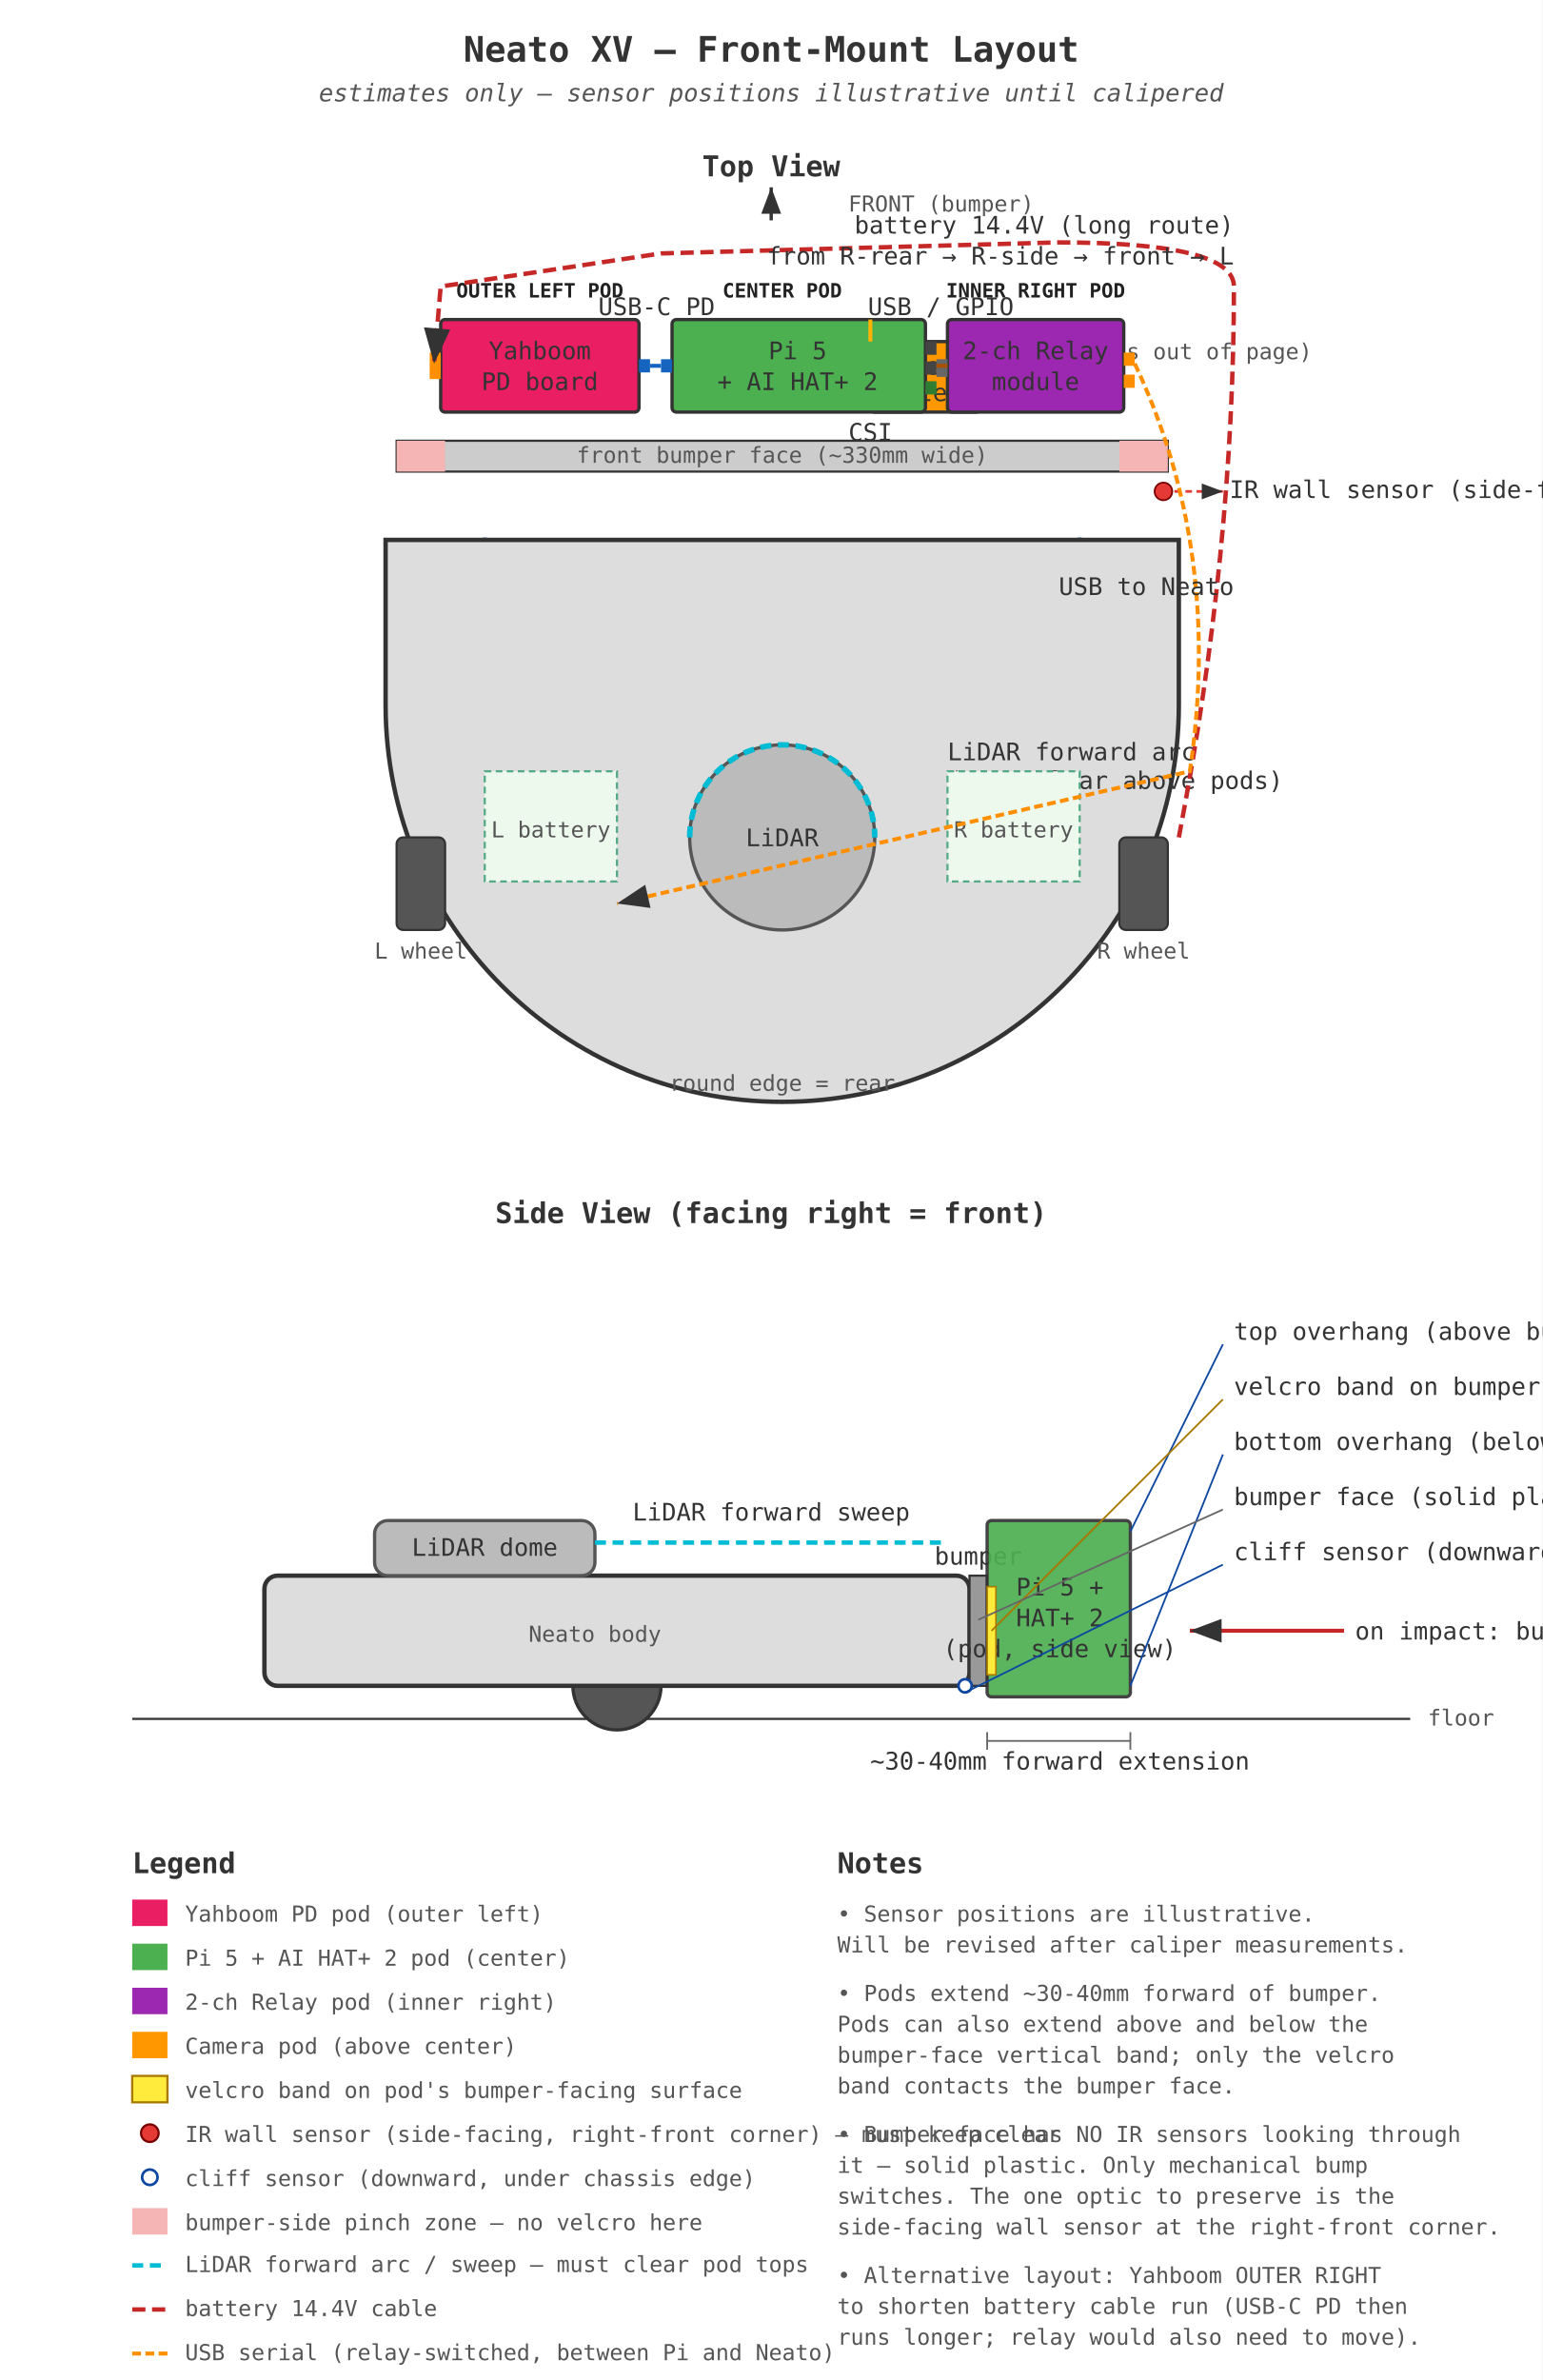
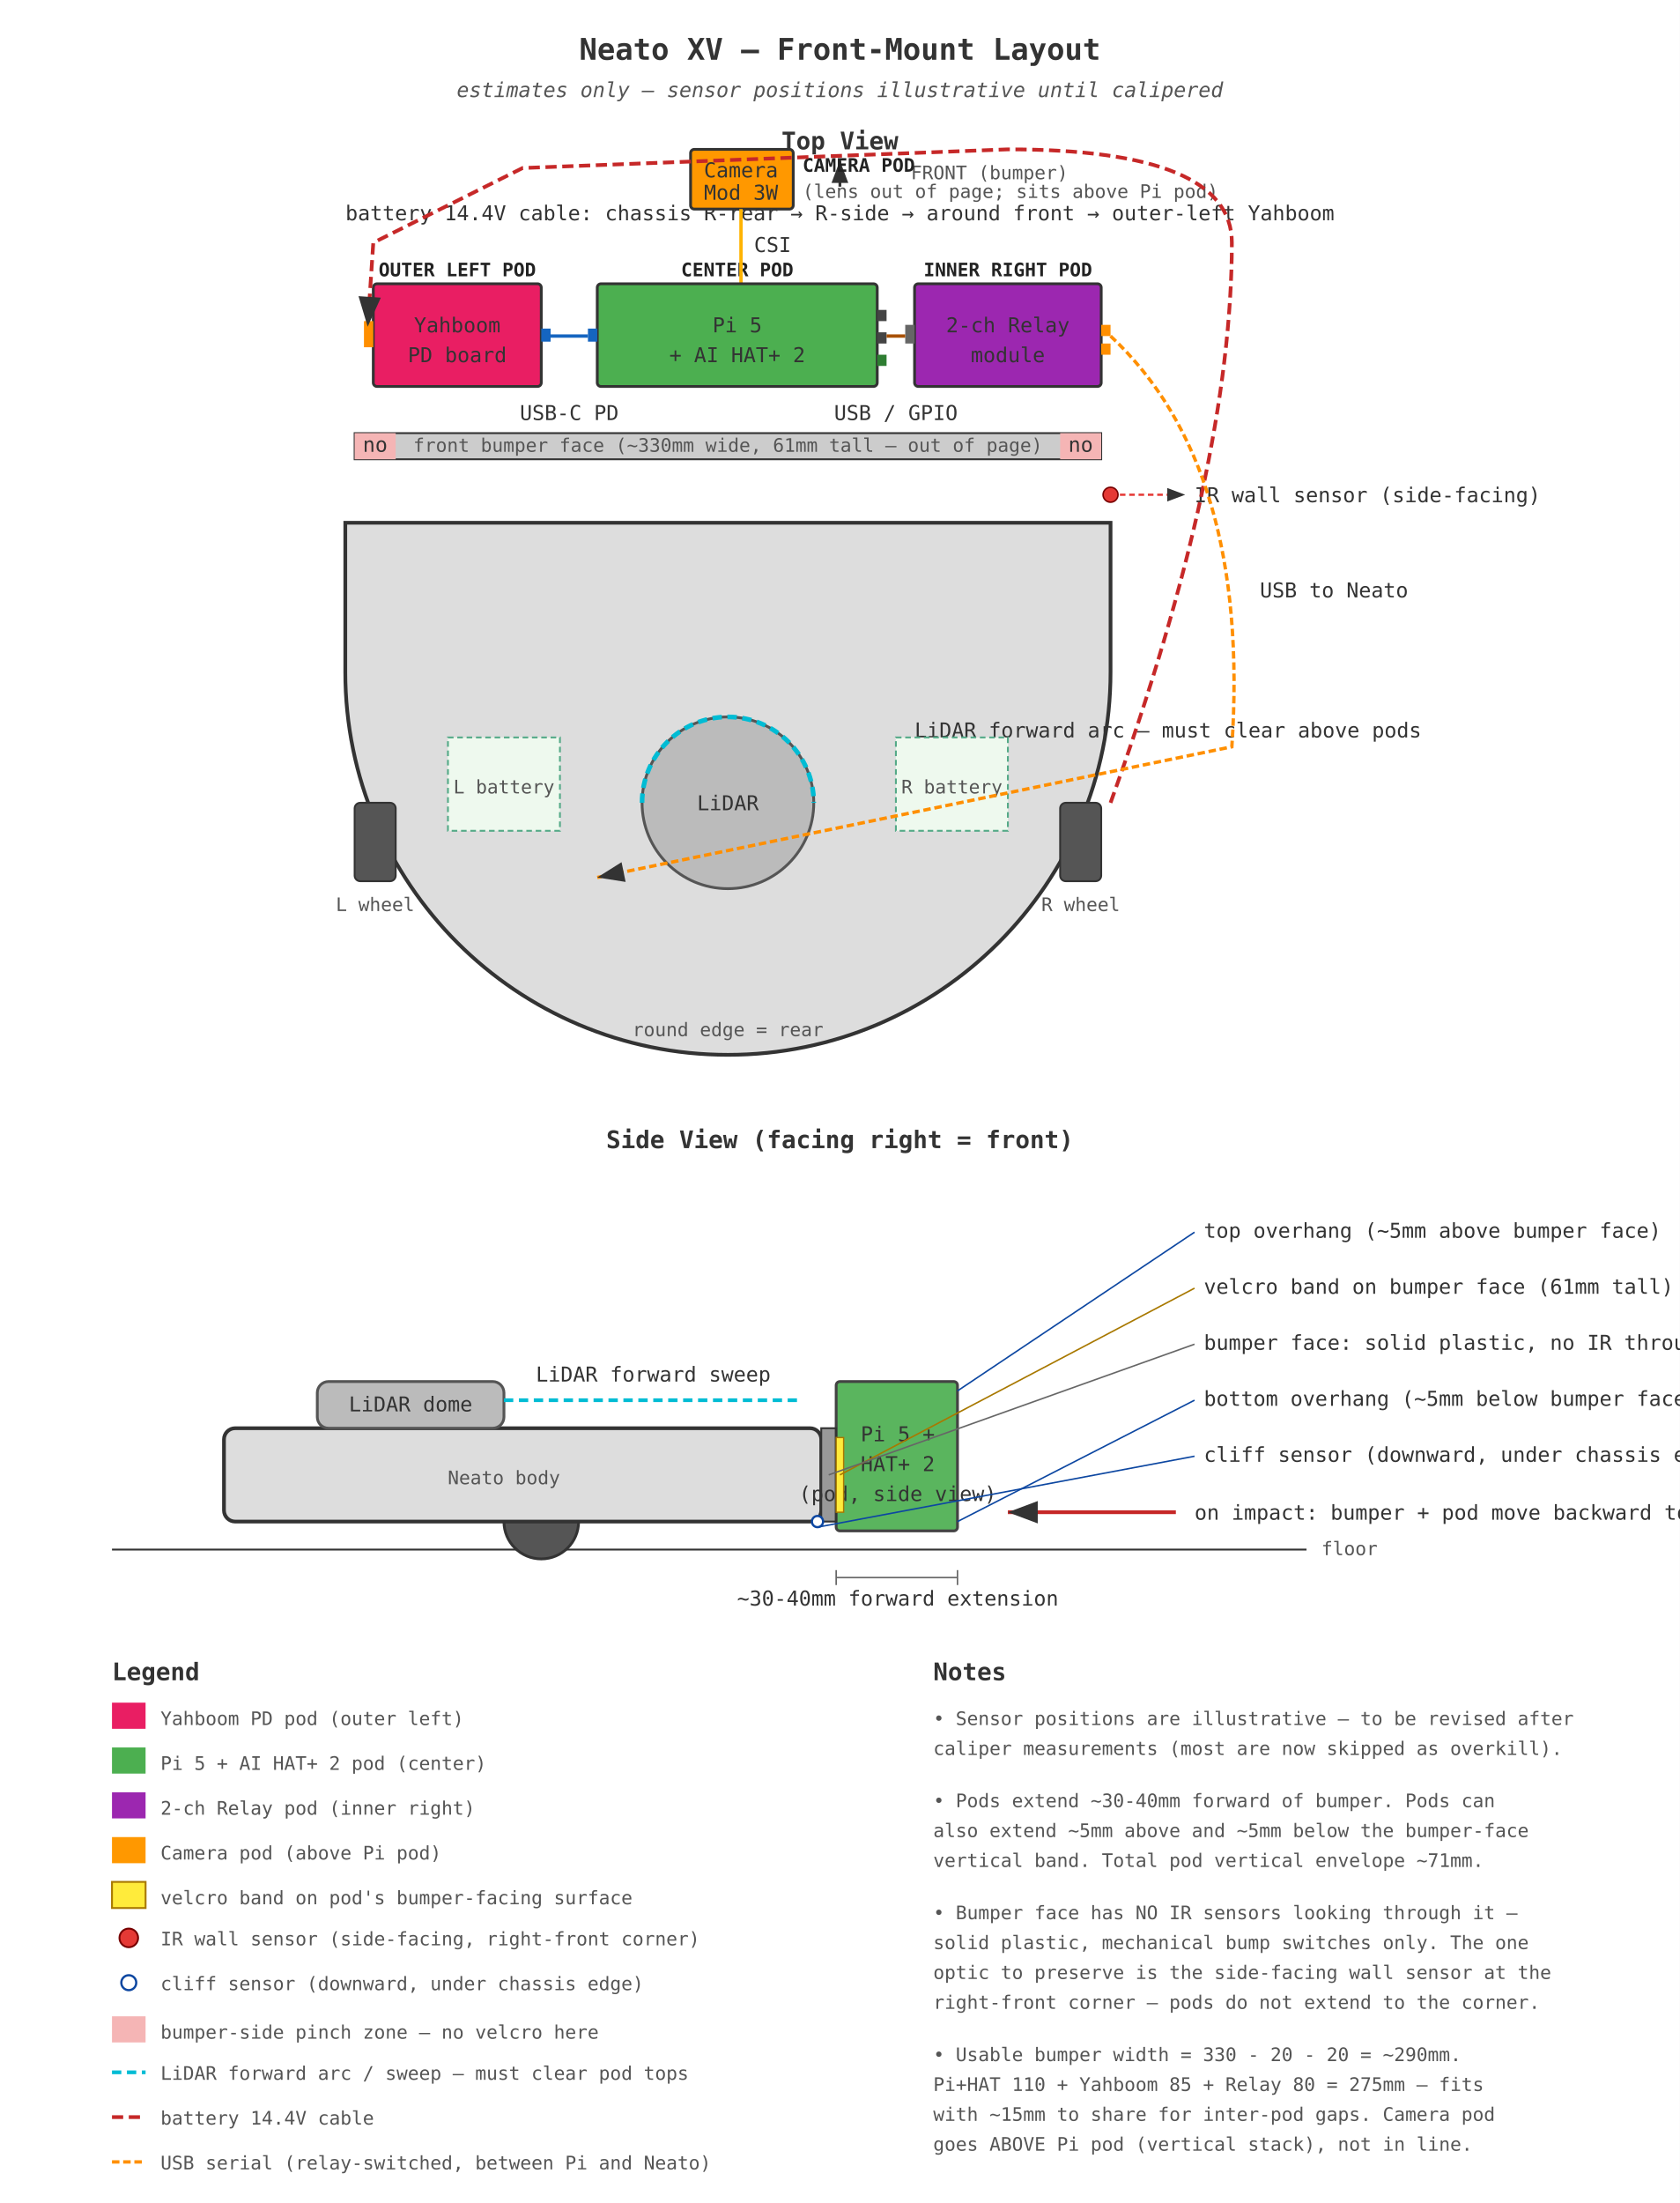
- <svg xmlns="http://www.w3.org/2000/svg" viewBox="0 0 700 1080" width="700" height="1080">
-   <rect width="700" height="1080" fill="#ffffff" />
+ <svg xmlns="http://www.w3.org/2000/svg" viewBox="0 0 900 1180" width="900" height="1180">
+   <rect width="900" height="1180" fill="#ffffff" />
  <style>
    text { font-family: monospace; font-size: 11px; fill: #333; }
    .label { font-size: 13px; font-weight: bold; }
    .title { font-size: 16px; font-weight: bold; }
    .sub   { font-size: 11px; fill: #555; font-style: italic; }
    .dim   { font-size: 10px; fill: #555; }
-     .pod-name-out { font-size: 9px; font-weight: bold; fill: #222; }
+     .pod-name-out { font-size: 10px; font-weight: bold; fill: #222; }
  </style>
  <defs>
    <marker id="arrow" markerWidth="8" markerHeight="6" refX="8" refY="3" orient="auto">
      <path d="M 0 0 L 8 3 L 0 6 Z" fill="#333" />
    </marker>
  </defs>
-   <text x="350" y="28" text-anchor="middle" class="title">Neato XV — Front-Mount Layout</text>
-   <text x="350" y="46" text-anchor="middle" class="sub">estimates only — sensor positions illustrative until calipered</text>
-   <text x="350" y="80" text-anchor="middle" class="label">Top View</text>
-   <line x1="350" y1="100" x2="350" y2="85" stroke="#333" stroke-width="1.5" marker-end="url(#arrow)" />
-   <text x="385" y="96" class="dim">FRONT (bumper)</text>
-   <text x="245" y="135" text-anchor="middle" class="pod-name-out">OUTER LEFT POD</text>
-   <text x="355" y="135" text-anchor="middle" class="pod-name-out">CENTER POD</text>
-   <text x="470" y="135" text-anchor="middle" class="pod-name-out">INNER RIGHT POD</text>
-   <rect x="395" y="155" width="50" height="32" rx="2" fill="#ff9800" stroke="#333" stroke-width="1.5" />
-   <text x="420" y="170" text-anchor="middle" fill="white" font-size="9">Camera</text>
-   <text x="420" y="182" text-anchor="middle" fill="white" font-size="9">Module 3W</text>
-   <text x="445" y="151" text-anchor="start" class="pod-name-out">CAMERA POD</text>
-   <text x="445" y="163" text-anchor="start" class="dim">(lens points out of page)</text>
-   <rect x="200" y="145" width="90" height="42" rx="2" fill="#e91e63" stroke="#333" stroke-width="1.5" />
-   <text x="245" y="163" text-anchor="middle" fill="white" font-size="10">Yahboom</text>
-   <text x="245" y="177" text-anchor="middle" fill="white" font-size="9">PD board</text>
-   <rect x="195" y="160" width="5" height="12" fill="#ff8f00" />
-   <rect x="290" y="163" width="5" height="6" fill="#1565c0" />
-   <rect x="305" y="145" width="115" height="42" rx="2" fill="#4caf50" stroke="#333" stroke-width="1.5" />
-   <text x="362" y="163" text-anchor="middle" fill="white" font-size="10">Pi 5</text>
-   <text x="362" y="177" text-anchor="middle" fill="white" font-size="9">+ AI HAT+ 2</text>
-   <rect x="300" y="163" width="5" height="6" fill="#1565c0" />
-   <rect x="420" y="155" width="5" height="6" fill="#444" />
-   <rect x="420" y="164" width="5" height="6" fill="#444" />
-   <rect x="420" y="173" width="5" height="6" fill="#2e7d32" />
-   <rect x="430" y="145" width="80" height="42" rx="2" fill="#9c27b0" stroke="#333" stroke-width="1.5" />
-   <text x="470" y="163" text-anchor="middle" fill="white" font-size="10">2-ch Relay</text>
-   <text x="470" y="177" text-anchor="middle" fill="white" font-size="9">module</text>
-   <rect x="425" y="163" width="5" height="8" fill="#666" />
-   <rect x="510" y="160" width="5" height="6" fill="#ff8f00" />
-   <rect x="510" y="170" width="5" height="6" fill="#ff8f00" />
-   <rect x="180" y="200" width="350" height="14" fill="#cccccc" stroke="#333" stroke-width="1" />
-   <text x="355" y="210" text-anchor="middle" class="dim">front bumper face (~330mm wide)</text>
-   <rect x="180" y="200" width="22" height="14" fill="#f5b5b5" />
-   <rect x="508" y="200" width="22" height="14" fill="#f5b5b5" />
-   <circle cx="528" cy="223" r="4" fill="#e53935" stroke="#700" stroke-width="0.8" />
-   <line x1="528" y1="223" x2="555" y2="223" stroke="#e53935" stroke-width="1.2" stroke-dasharray="3,2" marker-end="url(#arrow)" />
-   <text x="558" y="226" fill="#a00000" font-size="10">IR wall sensor (side-facing)</text>
-   <circle cx="220" cy="248" r="3.5" fill="#ffffff" stroke="#0d47a1" stroke-width="1.2" />
-   <circle cx="490" cy="248" r="3.5" fill="#ffffff" stroke="#0d47a1" stroke-width="1.2" />
-   <text x="220" y="265" text-anchor="middle" class="dim" fill="#0d47a1">cliff L</text>
-   <text x="490" y="265" text-anchor="middle" class="dim" fill="#0d47a1">cliff R</text>
-   <path d="M 175 245 L 535 245 L 535 320 A 180 180 0 0 1 175 320 Z" fill="#dddddd" stroke="#333" stroke-width="2" />
-   <rect x="180" y="380" width="22" height="42" rx="3" fill="#555" stroke="#333" stroke-width="1" />
-   <rect x="508" y="380" width="22" height="42" rx="3" fill="#555" stroke="#333" stroke-width="1" />
-   <text x="191" y="435" text-anchor="middle" class="dim">L wheel</text>
-   <text x="519" y="435" text-anchor="middle" class="dim">R wheel</text>
-   <circle cx="355" cy="380" r="42" fill="#bbbbbb" stroke="#555" stroke-width="1.5" />
-   <text x="355" y="384" text-anchor="middle" fill="#333" font-size="11">LiDAR</text>
-   <path d="M 313 380 A 42 42 0 0 1 397 380" fill="none" stroke="#00bcd4" stroke-width="2.5" stroke-dasharray="5,3" />
-   <text x="430" y="345" fill="#00bcd4" font-size="10">LiDAR forward arc</text>
-   <text x="430" y="358" fill="#00bcd4" font-size="10">(must clear above pods)</text>
-   <rect x="220" y="350" width="60" height="50" fill="#eef9ee" stroke="#5a8" stroke-dasharray="3,2" />
-   <text x="250" y="380" text-anchor="middle" class="dim" fill="#3a6">L battery</text>
-   <rect x="430" y="350" width="60" height="50" fill="#eef9ee" stroke="#5a8" stroke-dasharray="3,2" />
-   <text x="460" y="380" text-anchor="middle" class="dim" fill="#3a6">R battery</text>
-   <text x="355" y="495" text-anchor="middle" class="dim">round edge = rear</text>
-   <path d="M 535 380 Q 560 250 560 130 Q 560 110 480 110 L 300 115 L 200 130 L 197 165" fill="none" stroke="#c62828" stroke-width="2" stroke-dasharray="6,3" marker-end="url(#arrow)" />
-   <text x="560" y="106" text-anchor="end" fill="#c62828" font-size="10">battery 14.4V (long route)</text>
-   <text x="560" y="120" text-anchor="end" fill="#c62828" font-size="9">from R-rear → R-side → front → L</text>
-   <line x1="295" y1="166" x2="300" y2="166" stroke="#1565c0" stroke-width="1.8" />
-   <text x="298" y="143" text-anchor="middle" fill="#1565c0" font-size="9">USB-C PD</text>
-   <line x1="425" y1="166" x2="430" y2="166" stroke="#a85000" stroke-width="1.8" />
-   <text x="427" y="143" text-anchor="middle" fill="#a85000" font-size="9">USB / GPIO</text>
-   <path d="M 515 165 Q 555 250 540 350 L 280 410" fill="none" stroke="#ff8f00" stroke-width="1.8" stroke-dasharray="4,2" marker-end="url(#arrow)" />
-   <text x="560" y="270" text-anchor="end" fill="#ff8f00" font-size="10">USB to Neato</text>
-   <line x1="395" y1="155" x2="395" y2="145" stroke="#ffb300" stroke-width="1.8" />
-   <text x="395" y="200" text-anchor="middle" fill="#ffb300" font-size="9">CSI</text>
-   <text x="350" y="555" text-anchor="middle" class="label">Side View (facing right = front)</text>
-   <line x1="60" y1="780" x2="640" y2="780" stroke="#333" stroke-width="1" />
-   <text x="648" y="783" class="dim">floor</text>
-   <circle cx="280" cy="765" r="20" fill="#555" stroke="#333" stroke-width="1.5" />
-   <rect x="120" y="715" width="320" height="50" rx="6" fill="#dddddd" stroke="#333" stroke-width="2" />
-   <text x="270" y="745" text-anchor="middle" class="dim">Neato body</text>
-   <rect x="170" y="690" width="100" height="25" rx="6" fill="#bbbbbb" stroke="#555" stroke-width="1.5" />
-   <text x="220" y="706" text-anchor="middle" fill="#333" font-size="10">LiDAR dome</text>
-   <line x1="270" y1="700" x2="430" y2="700" stroke="#00bcd4" stroke-width="2" stroke-dasharray="5,3" />
-   <text x="350" y="690" text-anchor="middle" fill="#00bcd4" font-size="10">LiDAR forward sweep</text>
-   <rect x="440" y="715" width="8" height="50" fill="#999" stroke="#333" stroke-width="1" />
-   <text x="444" y="710" text-anchor="middle" fill="#333" font-size="10">bumper</text>
-   <circle cx="438" cy="765" r="3" fill="#fff" stroke="#0d47a1" stroke-width="1.2" />
-   <rect x="448" y="690" width="65" height="80" rx="2" fill="#4caf50" stroke="#333" stroke-width="1.5" opacity="0.92" />
-   <text x="481" y="724" text-anchor="middle" fill="white" font-size="10">Pi 5 +</text>
-   <text x="481" y="738" text-anchor="middle" fill="white" font-size="10">HAT+ 2</text>
-   <text x="481" y="752" text-anchor="middle" fill="white" font-size="9">(pod, side view)</text>
-   <rect x="448" y="720" width="4" height="40" fill="#ffeb3b" stroke="#a87800" stroke-width="0.7" />
-   <line x1="513" y1="695" x2="555" y2="610" stroke="#0d47a1" stroke-width="0.8" />
-   <text x="560" y="608" fill="#0d47a1" font-size="10">top overhang (above bumper face)</text>
-   <line x1="450" y1="740" x2="555" y2="635" stroke="#a87800" stroke-width="0.8" />
-   <text x="560" y="633" fill="#a87800" font-size="10">velcro band on bumper face</text>
-   <line x1="513" y1="765" x2="555" y2="660" stroke="#0d47a1" stroke-width="0.8" />
-   <text x="560" y="658" fill="#0d47a1" font-size="10">bottom overhang (below bumper face)</text>
-   <line x1="444" y1="735" x2="555" y2="685" stroke="#666" stroke-width="0.8" />
-   <text x="560" y="683" fill="#444" font-size="10">bumper face (solid plastic, no IR through it)</text>
-   <line x1="438" y1="768" x2="555" y2="710" stroke="#0d47a1" stroke-width="0.8" />
-   <text x="560" y="708" fill="#0d47a1" font-size="10">cliff sensor (downward)</text>
-   <line x1="610" y1="740" x2="540" y2="740" stroke="#c62828" stroke-width="1.8" marker-end="url(#arrow)" />
-   <text x="615" y="744" fill="#c62828" font-size="10">on impact: bumper + pod move backward together</text>
-   <line x1="448" y1="790" x2="513" y2="790" stroke="#666" stroke-width="0.8" />
-   <line x1="448" y1="786" x2="448" y2="794" stroke="#666" stroke-width="0.8" />
-   <line x1="513" y1="786" x2="513" y2="794" stroke="#666" stroke-width="0.8" />
-   <text x="481" y="803" text-anchor="middle" fill="#666" font-size="10">~30-40mm forward extension</text>
-   <text x="60" y="850" class="label">Legend</text>
-   <rect x="60" y="862" width="16" height="12" fill="#e91e63" />
-   <text x="84" y="872" class="dim">Yahboom PD pod (outer left)</text>
-   <rect x="60" y="882" width="16" height="12" fill="#4caf50" />
-   <text x="84" y="892" class="dim">Pi 5 + AI HAT+ 2 pod (center)</text>
-   <rect x="60" y="902" width="16" height="12" fill="#9c27b0" />
-   <text x="84" y="912" class="dim">2-ch Relay pod (inner right)</text>
-   <rect x="60" y="922" width="16" height="12" fill="#ff9800" />
-   <text x="84" y="932" class="dim">Camera pod (above center)</text>
-   <rect x="60" y="942" width="16" height="12" fill="#ffeb3b" stroke="#a87800" />
-   <text x="84" y="952" class="dim">velcro band on pod's bumper-facing surface</text>
-   <circle cx="68" cy="968" r="4" fill="#e53935" stroke="#700" />
-   <text x="84" y="972" class="dim">IR wall sensor (side-facing, right-front corner) — must keep clear</text>
-   <circle cx="68" cy="988" r="3.5" fill="#fff" stroke="#0d47a1" stroke-width="1.2" />
-   <text x="84" y="992" class="dim">cliff sensor (downward, under chassis edge)</text>
-   <rect x="60" y="1002" width="16" height="12" fill="#f5b5b5" />
-   <text x="84" y="1012" class="dim">bumper-side pinch zone — no velcro here</text>
-   <line x1="60" y1="1028" x2="76" y2="1028" stroke="#00bcd4" stroke-width="2" stroke-dasharray="5,3" />
-   <text x="84" y="1031" class="dim">LiDAR forward arc / sweep — must clear pod tops</text>
-   <line x1="60" y1="1048" x2="76" y2="1048" stroke="#c62828" stroke-width="2" stroke-dasharray="6,3" />
-   <text x="84" y="1051" class="dim">battery 14.4V cable</text>
-   <line x1="60" y1="1068" x2="76" y2="1068" stroke="#ff8f00" stroke-width="1.8" stroke-dasharray="4,2" />
-   <text x="84" y="1071" class="dim">USB serial (relay-switched, between Pi and Neato)</text>
-   <text x="380" y="850" class="label">Notes</text>
-   <text x="380" y="872" class="dim">• Sensor positions are illustrative.</text>
-   <text x="380" y="886" class="dim">  Will be revised after caliper measurements.</text>
-   <text x="380" y="908" class="dim">• Pods extend ~30-40mm forward of bumper.</text>
-   <text x="380" y="922" class="dim">  Pods can also extend above and below the</text>
-   <text x="380" y="936" class="dim">  bumper-face vertical band; only the velcro</text>
-   <text x="380" y="950" class="dim">  band contacts the bumper face.</text>
-   <text x="380" y="972" class="dim">• Bumper face has NO IR sensors looking through</text>
-   <text x="380" y="986" class="dim">  it — solid plastic. Only mechanical bump</text>
-   <text x="380" y="1000" class="dim">  switches. The one optic to preserve is the</text>
-   <text x="380" y="1014" class="dim">  side-facing wall sensor at the right-front corner.</text>
-   <text x="380" y="1036" class="dim">• Alternative layout: Yahboom OUTER RIGHT</text>
-   <text x="380" y="1050" class="dim">  to shorten battery cable run (USB-C PD then</text>
-   <text x="380" y="1064" class="dim">  runs longer; relay would also need to move).</text>
+   <text x="450" y="32" text-anchor="middle" class="title">Neato XV — Front-Mount Layout</text>
+   <text x="450" y="52" text-anchor="middle" class="sub">estimates only — sensor positions illustrative until calipered</text>
+   <text x="450" y="80" text-anchor="middle" class="label">Top View</text>
+   <line x1="450" y1="100" x2="450" y2="86" stroke="#333" stroke-width="1.5" marker-end="url(#arrow)" />
+   <text x="488" y="96" class="dim">FRONT (bumper)</text>
+   <text x="450" y="118" text-anchor="middle" fill="#c62828" font-size="10">battery 14.4V cable: chassis R-rear → R-side → around front → outer-left Yahboom</text>
+   <text x="245" y="148" text-anchor="middle" class="pod-name-out">OUTER LEFT POD</text>
+   <text x="395" y="148" text-anchor="middle" class="pod-name-out">CENTER POD</text>
+   <text x="540" y="148" text-anchor="middle" class="pod-name-out">INNER RIGHT POD</text>
+   <rect x="370" y="80" width="55" height="32" rx="2" fill="#ff9800" stroke="#333" stroke-width="1.5" />
+   <text x="397" y="95" text-anchor="middle" fill="white" font-size="10">Camera</text>
+   <text x="397" y="107" text-anchor="middle" fill="white" font-size="9">Mod 3W</text>
+   <text x="430" y="92" class="pod-name-out">CAMERA POD</text>
+   <text x="430" y="106" class="dim">(lens out of page; sits above Pi pod)</text>
+   <line x1="397" y1="112" x2="397" y2="152" stroke="#ffb300" stroke-width="1.8" />
+   <text x="404" y="135" fill="#a85000" font-size="10">CSI</text>
+   <rect x="200" y="152" width="90" height="55" rx="2" fill="#e91e63" stroke="#333" stroke-width="1.5" />
+   <text x="245" y="178" text-anchor="middle" fill="white" font-size="11">Yahboom</text>
+   <text x="245" y="194" text-anchor="middle" fill="white" font-size="10">PD board</text>
+   <rect x="195" y="172" width="5" height="14" fill="#ff8f00" />
+   <rect x="290" y="176" width="5" height="7" fill="#1565c0" />
+   <rect x="320" y="152" width="150" height="55" rx="2" fill="#4caf50" stroke="#333" stroke-width="1.5" />
+   <text x="395" y="178" text-anchor="middle" fill="white" font-size="11">Pi 5</text>
+   <text x="395" y="194" text-anchor="middle" fill="white" font-size="10">+ AI HAT+ 2</text>
+   <rect x="315" y="176" width="5" height="7" fill="#1565c0" />
+   <rect x="470" y="166" width="5" height="6" fill="#444" />
+   <rect x="470" y="178" width="5" height="6" fill="#444" />
+   <rect x="470" y="190" width="5" height="6" fill="#2e7d32" />
+   <rect x="490" y="152" width="100" height="55" rx="2" fill="#9c27b0" stroke="#333" stroke-width="1.5" />
+   <text x="540" y="178" text-anchor="middle" fill="white" font-size="11">2-ch Relay</text>
+   <text x="540" y="194" text-anchor="middle" fill="white" font-size="10">module</text>
+   <rect x="485" y="174" width="5" height="10" fill="#666" />
+   <rect x="590" y="174" width="5" height="6" fill="#ff8f00" />
+   <rect x="590" y="184" width="5" height="6" fill="#ff8f00" />
+   <text x="305" y="225" text-anchor="middle" fill="#1565c0" font-size="10">USB-C PD</text>
+   <text x="480" y="225" text-anchor="middle" fill="#a85000" font-size="10">USB / GPIO</text>
+   <rect x="190" y="232" width="400" height="14" fill="#cccccc" stroke="#333" stroke-width="1" />
+   <text x="390" y="242" text-anchor="middle" class="dim">front bumper face (~330mm wide, 61mm tall — out of page)</text>
+   <rect x="190" y="232" width="22" height="14" fill="#f5b5b5" />
+   <rect x="568" y="232" width="22" height="14" fill="#f5b5b5" />
+   <text x="201" y="242" text-anchor="middle" font-size="8" fill="#a00000">no</text>
+   <text x="579" y="242" text-anchor="middle" font-size="8" fill="#a00000">no</text>
+   <circle cx="595" cy="265" r="4" fill="#e53935" stroke="#700" stroke-width="0.8" />
+   <line x1="600" y1="265" x2="635" y2="265" stroke="#e53935" stroke-width="1.2" stroke-dasharray="3,2" marker-end="url(#arrow)" />
+   <text x="640" y="269" fill="#a00000" font-size="10">IR wall sensor (side-facing)</text>
+   <path d="M 185 280 L 595 280 L 595 360 A 205 205 0 0 1 185 360 Z" fill="#dddddd" stroke="#333" stroke-width="2" />
+   <rect x="190" y="430" width="22" height="42" rx="3" fill="#555" stroke="#333" stroke-width="1" />
+   <rect x="568" y="430" width="22" height="42" rx="3" fill="#555" stroke="#333" stroke-width="1" />
+   <text x="201" y="488" text-anchor="middle" class="dim">L wheel</text>
+   <text x="579" y="488" text-anchor="middle" class="dim">R wheel</text>
+   <circle cx="390" cy="430" r="46" fill="#bbbbbb" stroke="#555" stroke-width="1.5" />
+   <text x="390" y="434" text-anchor="middle" fill="#333" font-size="11">LiDAR</text>
+   <path d="M 344 430 A 46 46 0 0 1 436 430" fill="none" stroke="#00bcd4" stroke-width="2.5" stroke-dasharray="5,3" />
+   <text x="490" y="395" fill="#00bcd4" font-size="10">LiDAR forward arc — must clear above pods</text>
+   <rect x="240" y="395" width="60" height="50" fill="#eef9ee" stroke="#5a8" stroke-dasharray="3,2" />
+   <text x="270" y="425" text-anchor="middle" class="dim" fill="#3a6">L battery</text>
+   <rect x="480" y="395" width="60" height="50" fill="#eef9ee" stroke="#5a8" stroke-dasharray="3,2" />
+   <text x="510" y="425" text-anchor="middle" class="dim" fill="#3a6">R battery</text>
+   <text x="390" y="555" text-anchor="middle" class="dim">round edge = rear</text>
+   <path d="M 595 430 Q 660 250 660 130 Q 660 80 540 80 L 280 90 L 200 130 L 197 175" fill="none" stroke="#c62828" stroke-width="2" stroke-dasharray="6,3" marker-end="url(#arrow)" />
+   <line x1="295" y1="180" x2="315" y2="180" stroke="#1565c0" stroke-width="1.8" />
+   <line x1="475" y1="180" x2="485" y2="180" stroke="#a85000" stroke-width="1.8" />
+   <path d="M 595 180 Q 670 250 660 400 L 320 470" fill="none" stroke="#ff8f00" stroke-width="1.8" stroke-dasharray="4,2" marker-end="url(#arrow)" />
+   <text x="675" y="320" fill="#ff8f00" font-size="10">USB to Neato</text>
+   <text x="450" y="615" text-anchor="middle" class="label">Side View (facing right = front)</text>
+   <line x1="60" y1="830" x2="700" y2="830" stroke="#333" stroke-width="1" />
+   <text x="708" y="833" class="dim">floor</text>
+   <circle cx="290" cy="815" r="20" fill="#555" stroke="#333" stroke-width="1.5" />
+   <rect x="120" y="765" width="320" height="50" rx="6" fill="#dddddd" stroke="#333" stroke-width="2" />
+   <text x="270" y="795" text-anchor="middle" class="dim">Neato body</text>
+   <rect x="170" y="740" width="100" height="25" rx="6" fill="#bbbbbb" stroke="#555" stroke-width="1.5" />
+   <text x="220" y="756" text-anchor="middle" fill="#333" font-size="10">LiDAR dome</text>
+   <line x1="270" y1="750" x2="430" y2="750" stroke="#00bcd4" stroke-width="2" stroke-dasharray="5,3" />
+   <text x="350" y="740" text-anchor="middle" fill="#00bcd4" font-size="10">LiDAR forward sweep</text>
+   <rect x="440" y="765" width="8" height="50" fill="#999" stroke="#333" stroke-width="1" />
+   <circle cx="438" cy="815" r="3" fill="#fff" stroke="#0d47a1" stroke-width="1.2" />
+   <rect x="448" y="740" width="65" height="80" rx="2" fill="#4caf50" stroke="#333" stroke-width="1.5" opacity="0.92" />
+   <text x="481" y="772" text-anchor="middle" fill="white" font-size="11">Pi 5 +</text>
+   <text x="481" y="788" text-anchor="middle" fill="white" font-size="11">HAT+ 2</text>
+   <text x="481" y="804" text-anchor="middle" fill="white" font-size="9">(pod, side view)</text>
+   <rect x="448" y="770" width="4" height="40" fill="#ffeb3b" stroke="#a87800" stroke-width="0.7" />
+   <line x1="513" y1="745" x2="640" y2="660" stroke="#0d47a1" stroke-width="0.8" />
+   <text x="645" y="663" fill="#0d47a1" font-size="11">top overhang (~5mm above bumper face)</text>
+   <line x1="450" y1="790" x2="640" y2="690" stroke="#a87800" stroke-width="0.8" />
+   <text x="645" y="693" fill="#a87800" font-size="11">velcro band on bumper face (61mm tall)</text>
+   <line x1="444" y1="790" x2="640" y2="720" stroke="#666" stroke-width="0.8" />
+   <text x="645" y="723" fill="#444" font-size="11">bumper face: solid plastic, no IR through it</text>
+   <line x1="513" y1="815" x2="640" y2="750" stroke="#0d47a1" stroke-width="0.8" />
+   <text x="645" y="753" fill="#0d47a1" font-size="11">bottom overhang (~5mm below bumper face)</text>
+   <line x1="438" y1="818" x2="640" y2="780" stroke="#0d47a1" stroke-width="0.8" />
+   <text x="645" y="783" fill="#0d47a1" font-size="11">cliff sensor (downward, under chassis edge)</text>
+   <line x1="630" y1="810" x2="540" y2="810" stroke="#c62828" stroke-width="2" marker-end="url(#arrow)" />
+   <text x="640" y="814" fill="#c62828" font-size="11">on impact: bumper + pod move backward together</text>
+   <line x1="448" y1="845" x2="513" y2="845" stroke="#666" stroke-width="0.8" />
+   <line x1="448" y1="841" x2="448" y2="849" stroke="#666" stroke-width="0.8" />
+   <line x1="513" y1="841" x2="513" y2="849" stroke="#666" stroke-width="0.8" />
+   <text x="481" y="860" text-anchor="middle" fill="#666" font-size="10">~30-40mm forward extension</text>
+   <text x="60" y="900" class="label">Legend</text>
+   <rect x="60" y="912" width="18" height="14" fill="#e91e63" />
+   <text x="86" y="924" class="dim">Yahboom PD pod (outer left)</text>
+   <rect x="60" y="936" width="18" height="14" fill="#4caf50" />
+   <text x="86" y="948" class="dim">Pi 5 + AI HAT+ 2 pod (center)</text>
+   <rect x="60" y="960" width="18" height="14" fill="#9c27b0" />
+   <text x="86" y="972" class="dim">2-ch Relay pod (inner right)</text>
+   <rect x="60" y="984" width="18" height="14" fill="#ff9800" />
+   <text x="86" y="996" class="dim">Camera pod (above Pi pod)</text>
+   <rect x="60" y="1008" width="18" height="14" fill="#ffeb3b" stroke="#a87800" />
+   <text x="86" y="1020" class="dim">velcro band on pod's bumper-facing surface</text>
+   <circle cx="69" cy="1038" r="5" fill="#e53935" stroke="#700" />
+   <text x="86" y="1042" class="dim">IR wall sensor (side-facing, right-front corner)</text>
+   <circle cx="69" cy="1062" r="4" fill="#fff" stroke="#0d47a1" stroke-width="1.2" />
+   <text x="86" y="1066" class="dim">cliff sensor (downward, under chassis edge)</text>
+   <rect x="60" y="1080" width="18" height="14" fill="#f5b5b5" />
+   <text x="86" y="1092" class="dim">bumper-side pinch zone — no velcro here</text>
+   <line x1="60" y1="1110" x2="78" y2="1110" stroke="#00bcd4" stroke-width="2" stroke-dasharray="5,3" />
+   <text x="86" y="1114" class="dim">LiDAR forward arc / sweep — must clear pod tops</text>
+   <line x1="60" y1="1134" x2="78" y2="1134" stroke="#c62828" stroke-width="2" stroke-dasharray="6,3" />
+   <text x="86" y="1138" class="dim">battery 14.4V cable</text>
+   <line x1="60" y1="1158" x2="78" y2="1158" stroke="#ff8f00" stroke-width="1.8" stroke-dasharray="4,2" />
+   <text x="86" y="1162" class="dim">USB serial (relay-switched, between Pi and Neato)</text>
+   <text x="500" y="900" class="label">Notes</text>
+   <text x="500" y="924" class="dim">• Sensor positions are illustrative — to be revised after</text>
+   <text x="500" y="940" class="dim">  caliper measurements (most are now skipped as overkill).</text>
+   <text x="500" y="968" class="dim">• Pods extend ~30-40mm forward of bumper. Pods can</text>
+   <text x="500" y="984" class="dim">  also extend ~5mm above and ~5mm below the bumper-face</text>
+   <text x="500" y="1000" class="dim">  vertical band. Total pod vertical envelope ~71mm.</text>
+   <text x="500" y="1028" class="dim">• Bumper face has NO IR sensors looking through it —</text>
+   <text x="500" y="1044" class="dim">  solid plastic, mechanical bump switches only. The one</text>
+   <text x="500" y="1060" class="dim">  optic to preserve is the side-facing wall sensor at the</text>
+   <text x="500" y="1076" class="dim">  right-front corner — pods do not extend to the corner.</text>
+   <text x="500" y="1104" class="dim">• Usable bumper width = 330 - 20 - 20 = ~290mm.</text>
+   <text x="500" y="1120" class="dim">  Pi+HAT 110 + Yahboom 85 + Relay 80 = 275mm — fits</text>
+   <text x="500" y="1136" class="dim">  with ~15mm to share for inter-pod gaps. Camera pod</text>
+   <text x="500" y="1152" class="dim">  goes ABOVE Pi pod (vertical stack), not in line.</text>
</svg>
